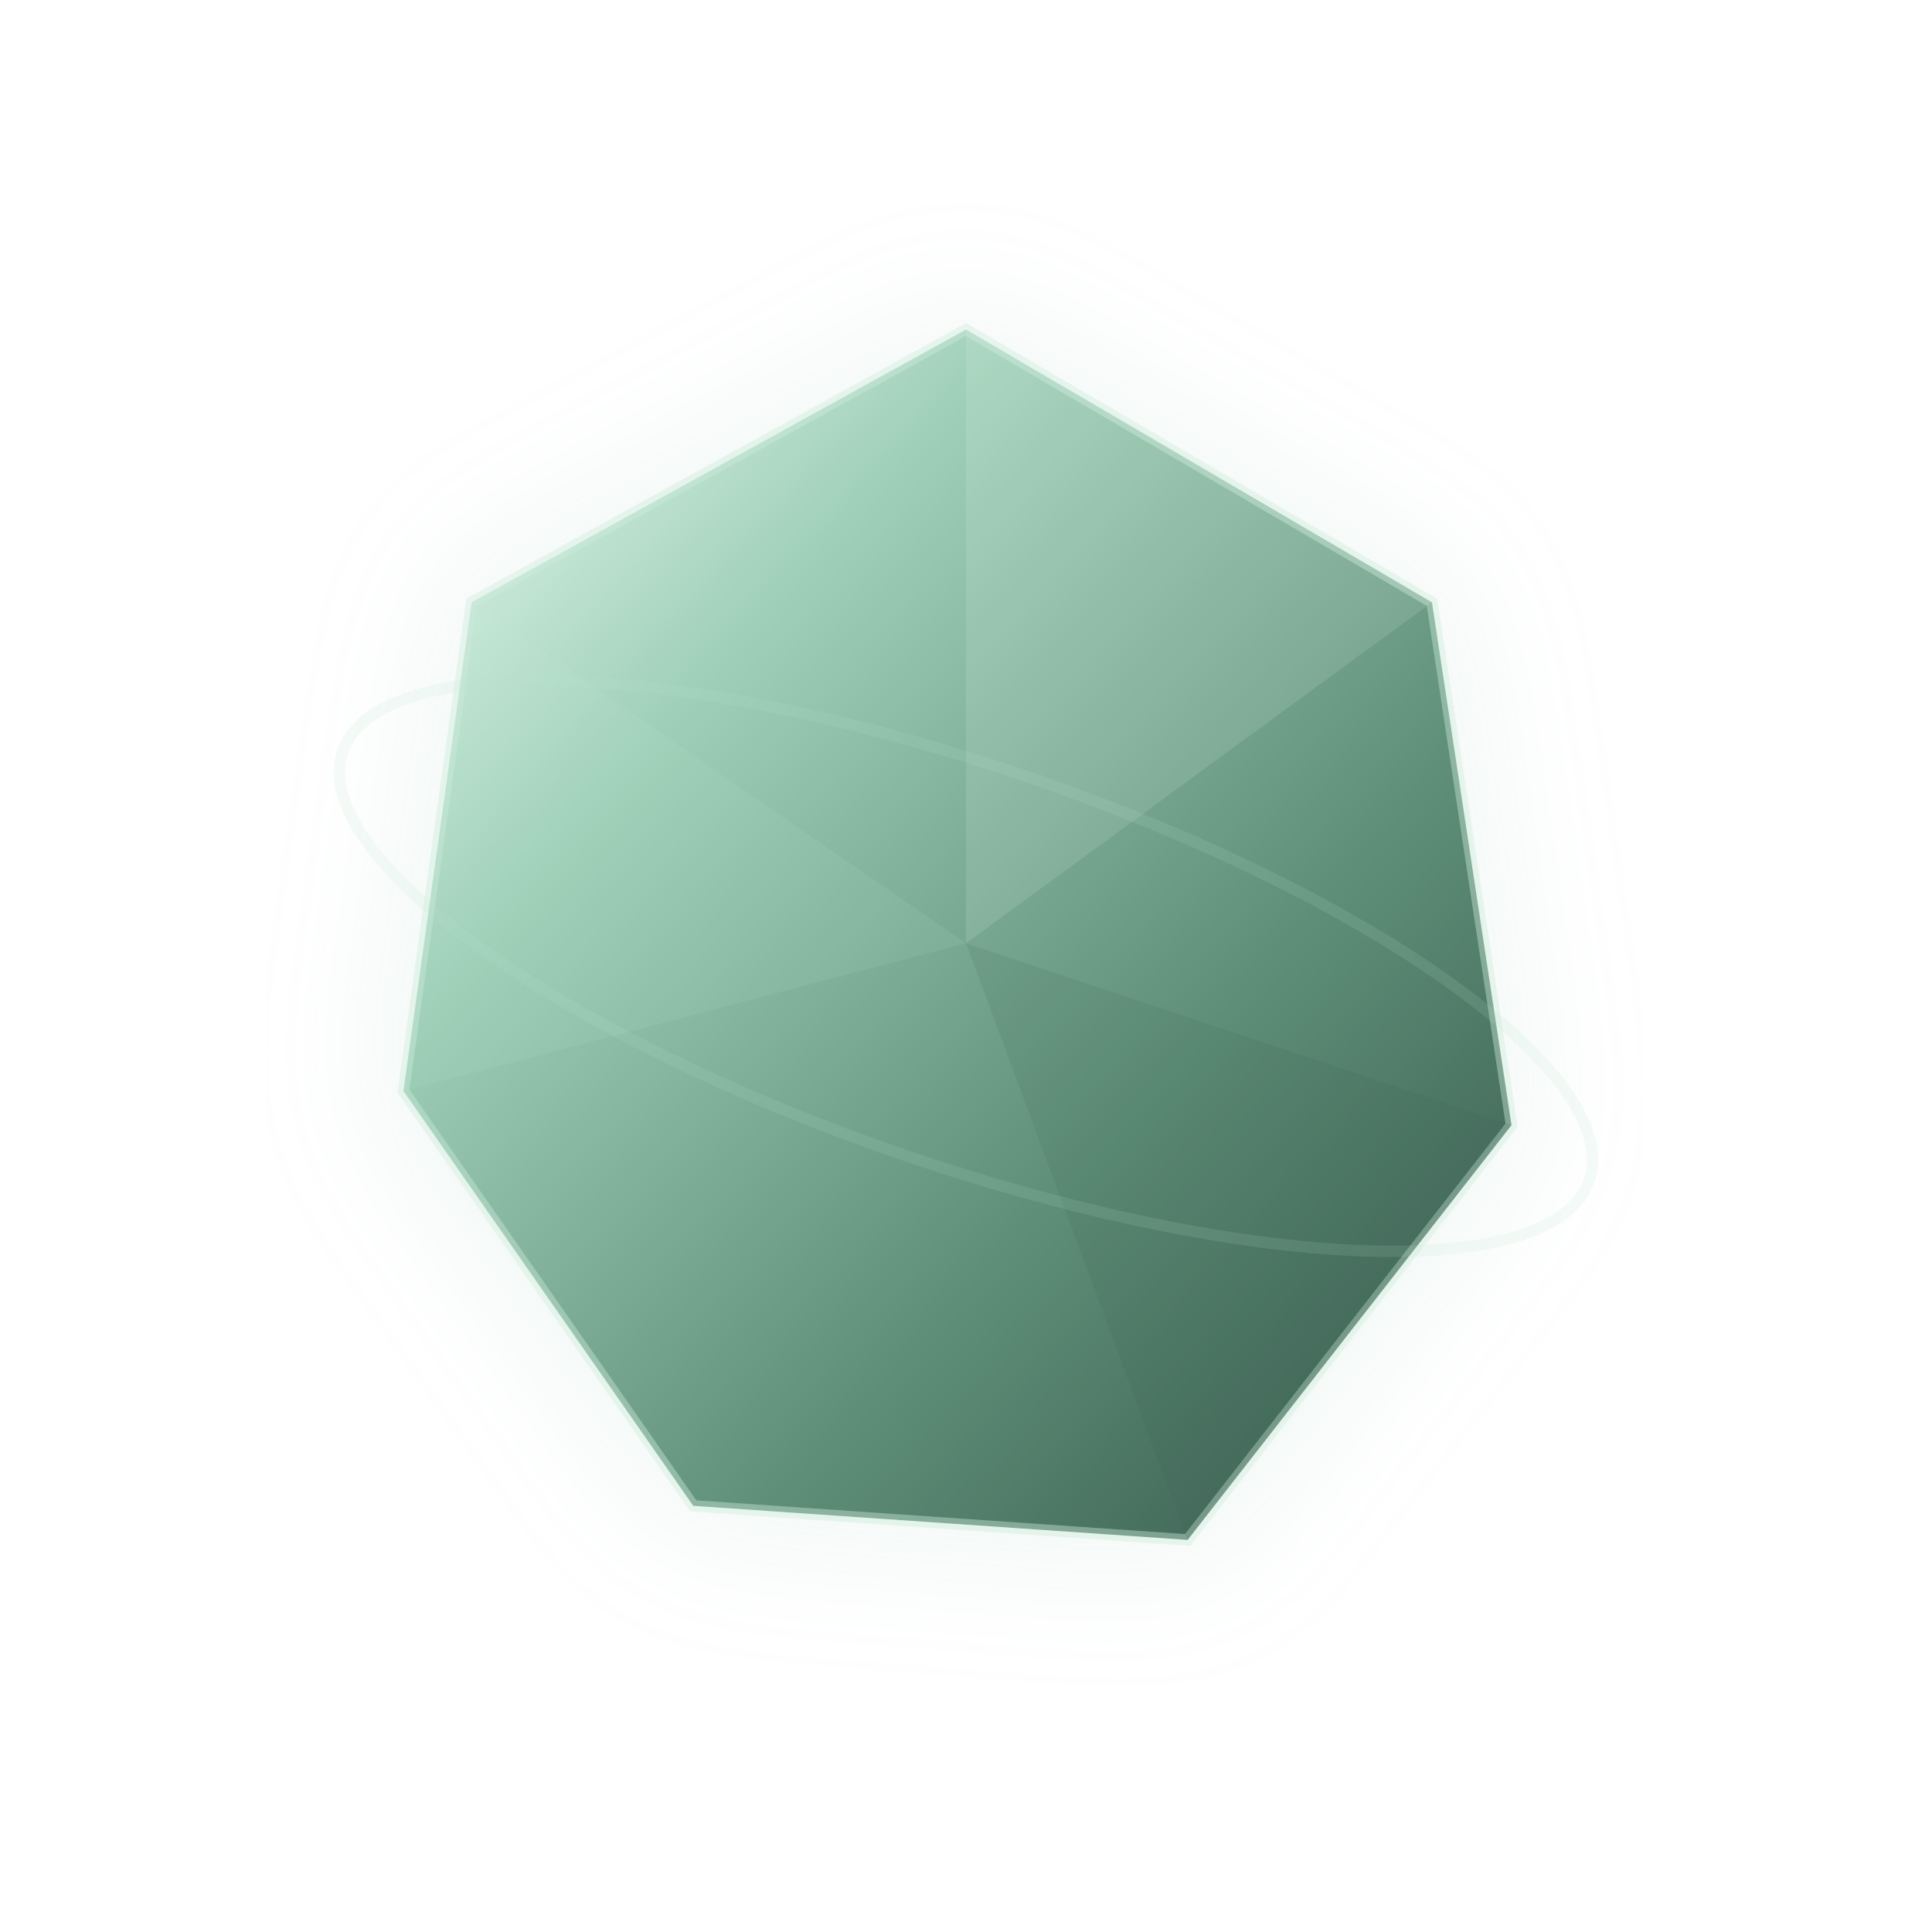
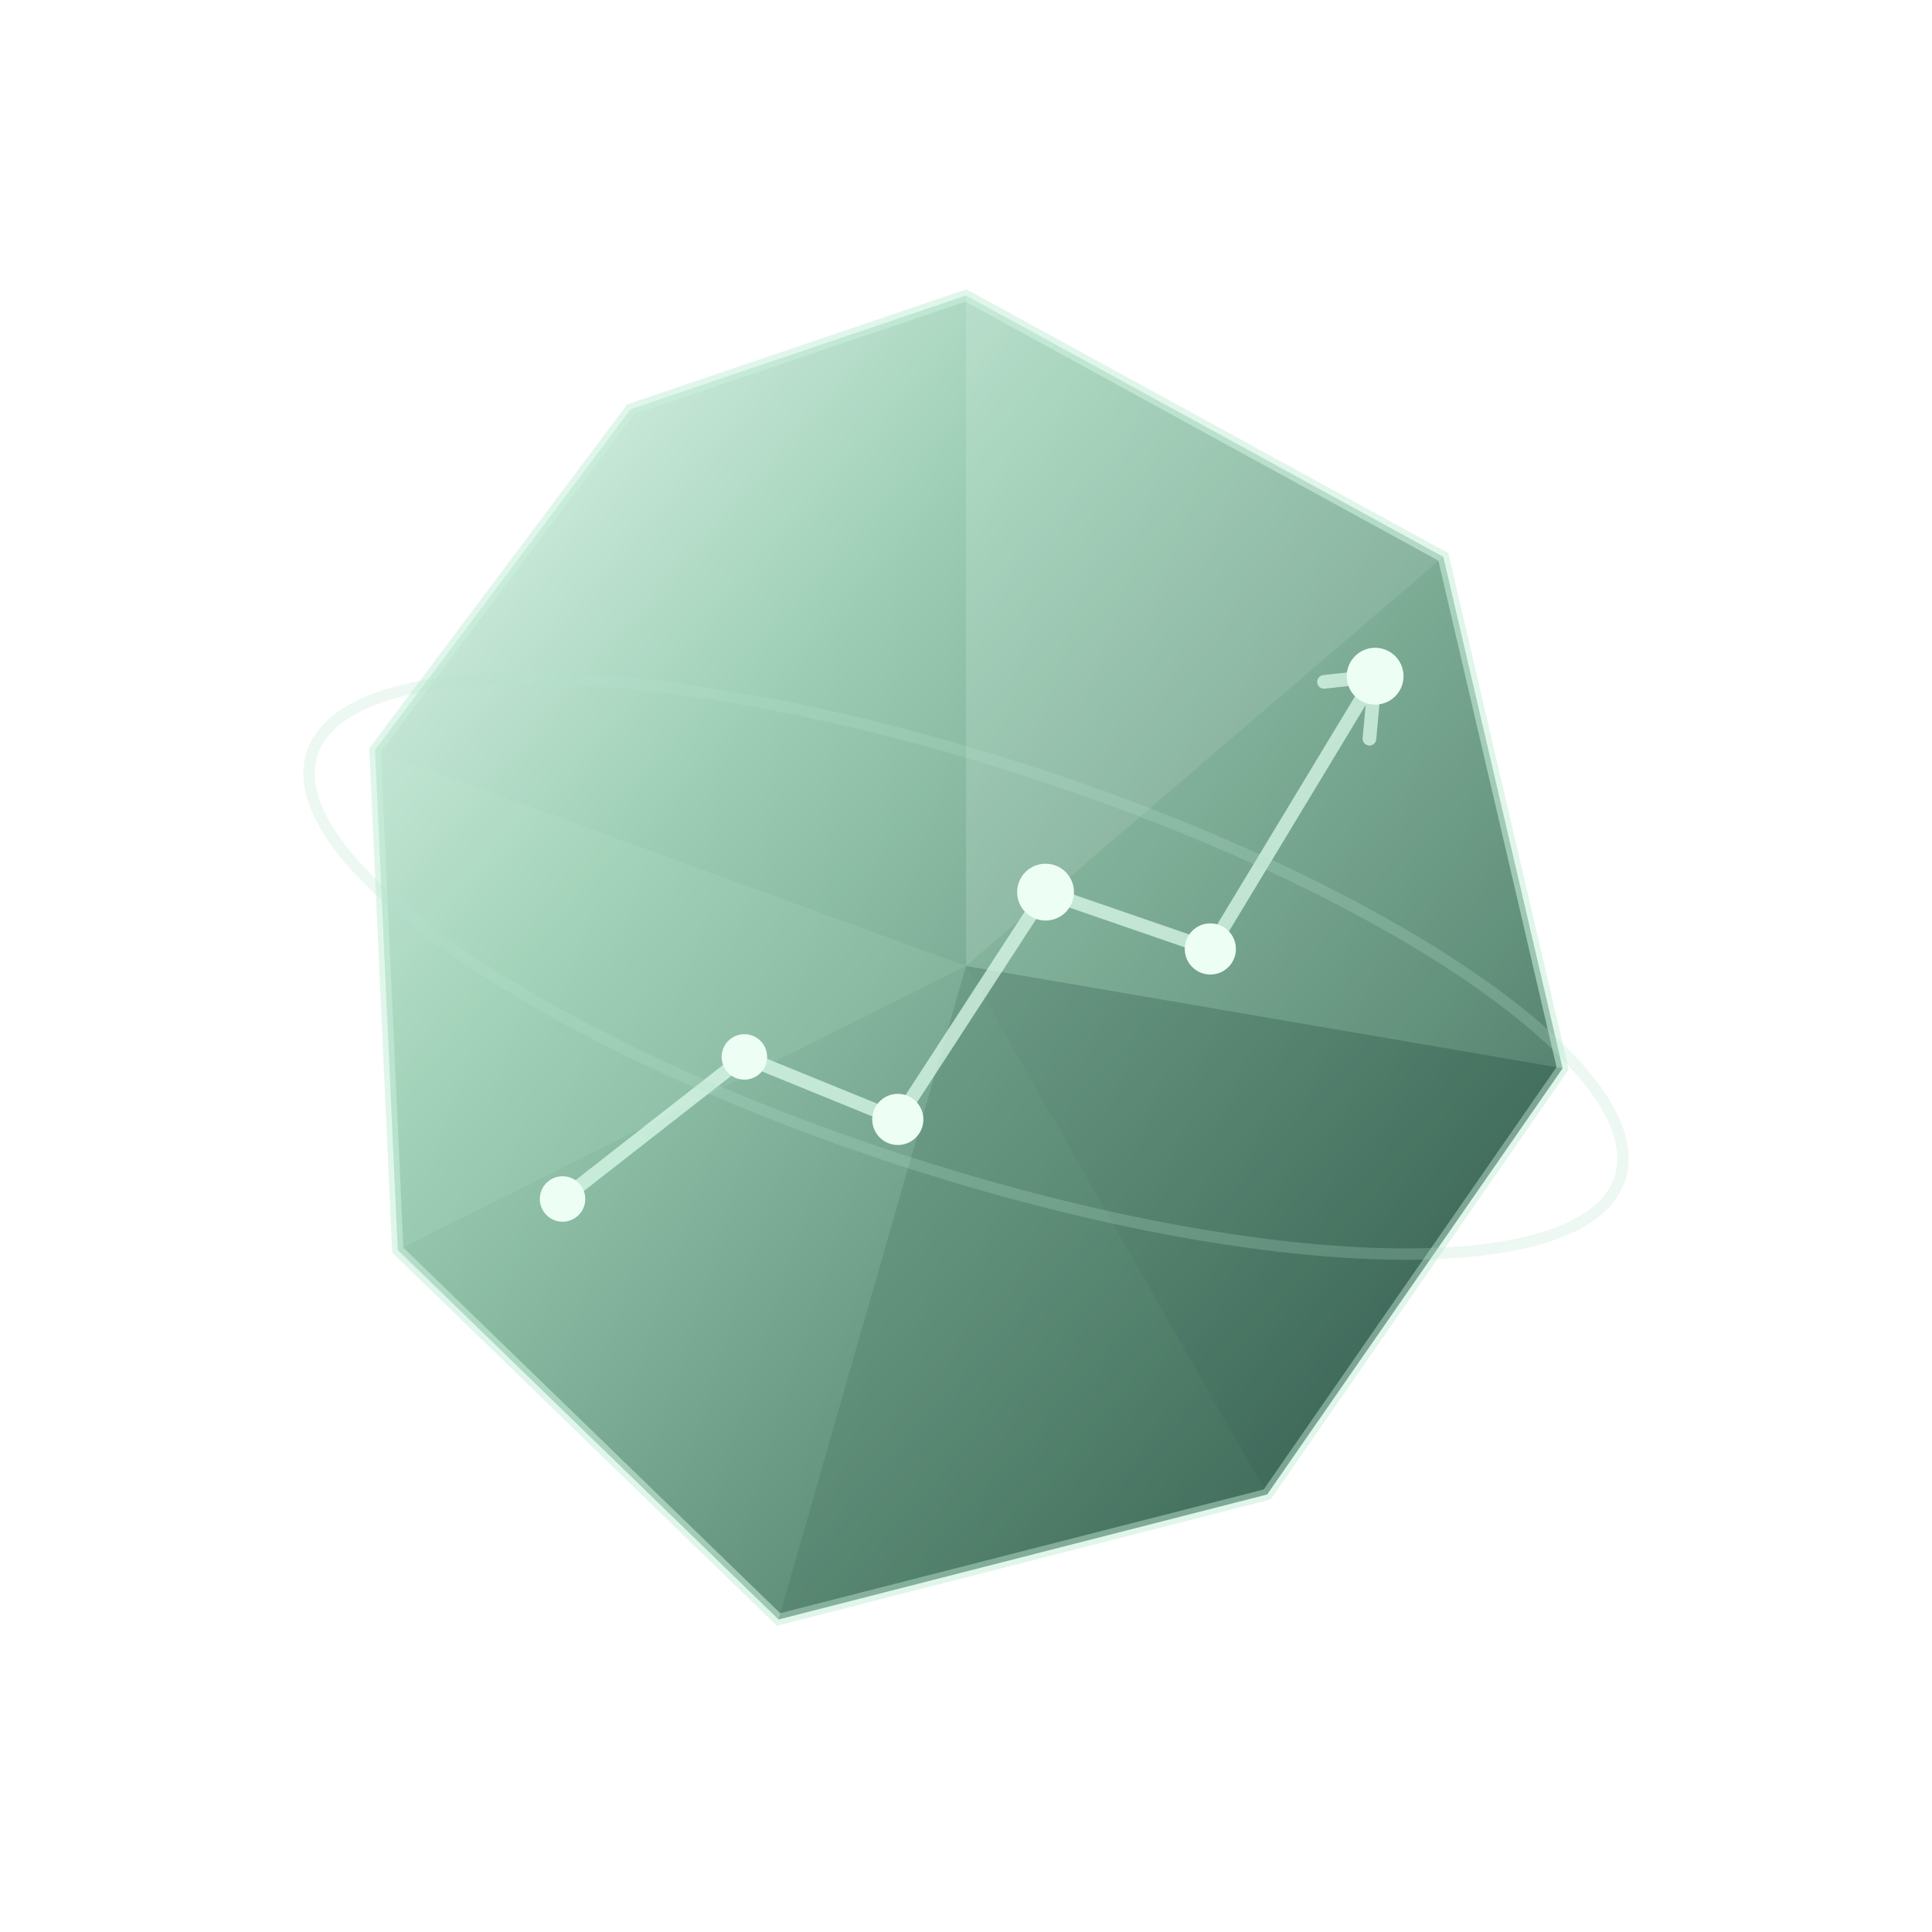
<svg xmlns="http://www.w3.org/2000/svg" viewBox="0 0 340 340">
  <defs>
-     <linearGradient id="g" x1="0" y1="0" x2="1" y2="1">
-       <stop stop-color="#effff7" />
-       <stop offset=".28" stop-color="#9fcfb8" />
-       <stop offset=".66" stop-color="#5d8d77" />
-       <stop offset="1" stop-color="#345449" />
+     <linearGradient id="p" x1="0" y1="0" x2="1" y2="1">
+       <stop stop-color="#edfff6" />
+       <stop offset=".32" stop-color="#9dceb5" />
+       <stop offset=".72" stop-color="#588772" />
+       <stop offset="1" stop-color="#2c5047" />
    </linearGradient>
-     <filter id="h">
-       <feGaussianBlur stdDeviation="12" />
-     </filter>
  </defs>
-   <polygon points="170,55 255,104 269,201 211,275 120,268 67,194 80,103" fill="#77b496" opacity=".12" filter="url(#h)" />
-   <polygon points="170,58 252,106 266,198 209,271 122,265 71,192 83,106" fill="url(#g)" stroke="#ccebdc" stroke-opacity=".42" stroke-width="2" />
-   <polygon points="170,58 170,166 252,106" fill="#f6fff9" opacity=".12" />
-   <polygon points="170,166 266,198 209,271" fill="#385d4f" opacity=".14" />
-   <polygon points="71,192 170,166 83,106" fill="#c5ead7" opacity=".10" />
-   <ellipse cx="170" cy="170" rx="116" ry="35" fill="none" stroke="#b6dec9" stroke-opacity=".14" stroke-width="2" transform="rotate(19 170 170)" />
+   <polygon points="170,52 254,98 275,188 223,263 137,285 70,220 66,132 111,72" fill="url(#p)" stroke="#c9efdc" stroke-opacity=".58" stroke-width="2" />
+   <polygon points="170,52 170,170 254,98" fill="#f5fff9" opacity=".16" />
+   <polygon points="254,98 170,170 275,188" fill="#c0ead4" opacity=".10" />
+   <polygon points="275,188 170,170 223,263" fill="#244a3f" opacity=".2" />
+   <polygon points="223,263 170,170 137,285" fill="#376653" opacity=".22" />
+   <polygon points="70,220 170,170 66,132" fill="#c4ecd5" opacity=".12" />
+   <g fill="none" stroke="#e1fff0" stroke-opacity=".7" stroke-width="2.4" stroke-linecap="round" stroke-linejoin="round">
+     <path d="M99 211 L131 186 L158 197 L184 157 L213 167 L242 119" />
+     <path d="M233 120 L242 119 L241 130" />
+   </g>
+   <g fill="#edfff5">
+     <circle cx="99" cy="211" r="4" />
+     <circle cx="131" cy="186" r="4" />
+     <circle cx="158" cy="197" r="4.5" />
+     <circle cx="184" cy="157" r="5" />
+     <circle cx="213" cy="167" r="4.5" />
+     <circle cx="242" cy="119" r="5" />
+   </g>
+   <ellipse cx="170" cy="170" rx="121" ry="36" fill="none" stroke="#b4e3cc" stroke-opacity=".24" stroke-width="2" transform="rotate(18 170 170)" />
</svg>
